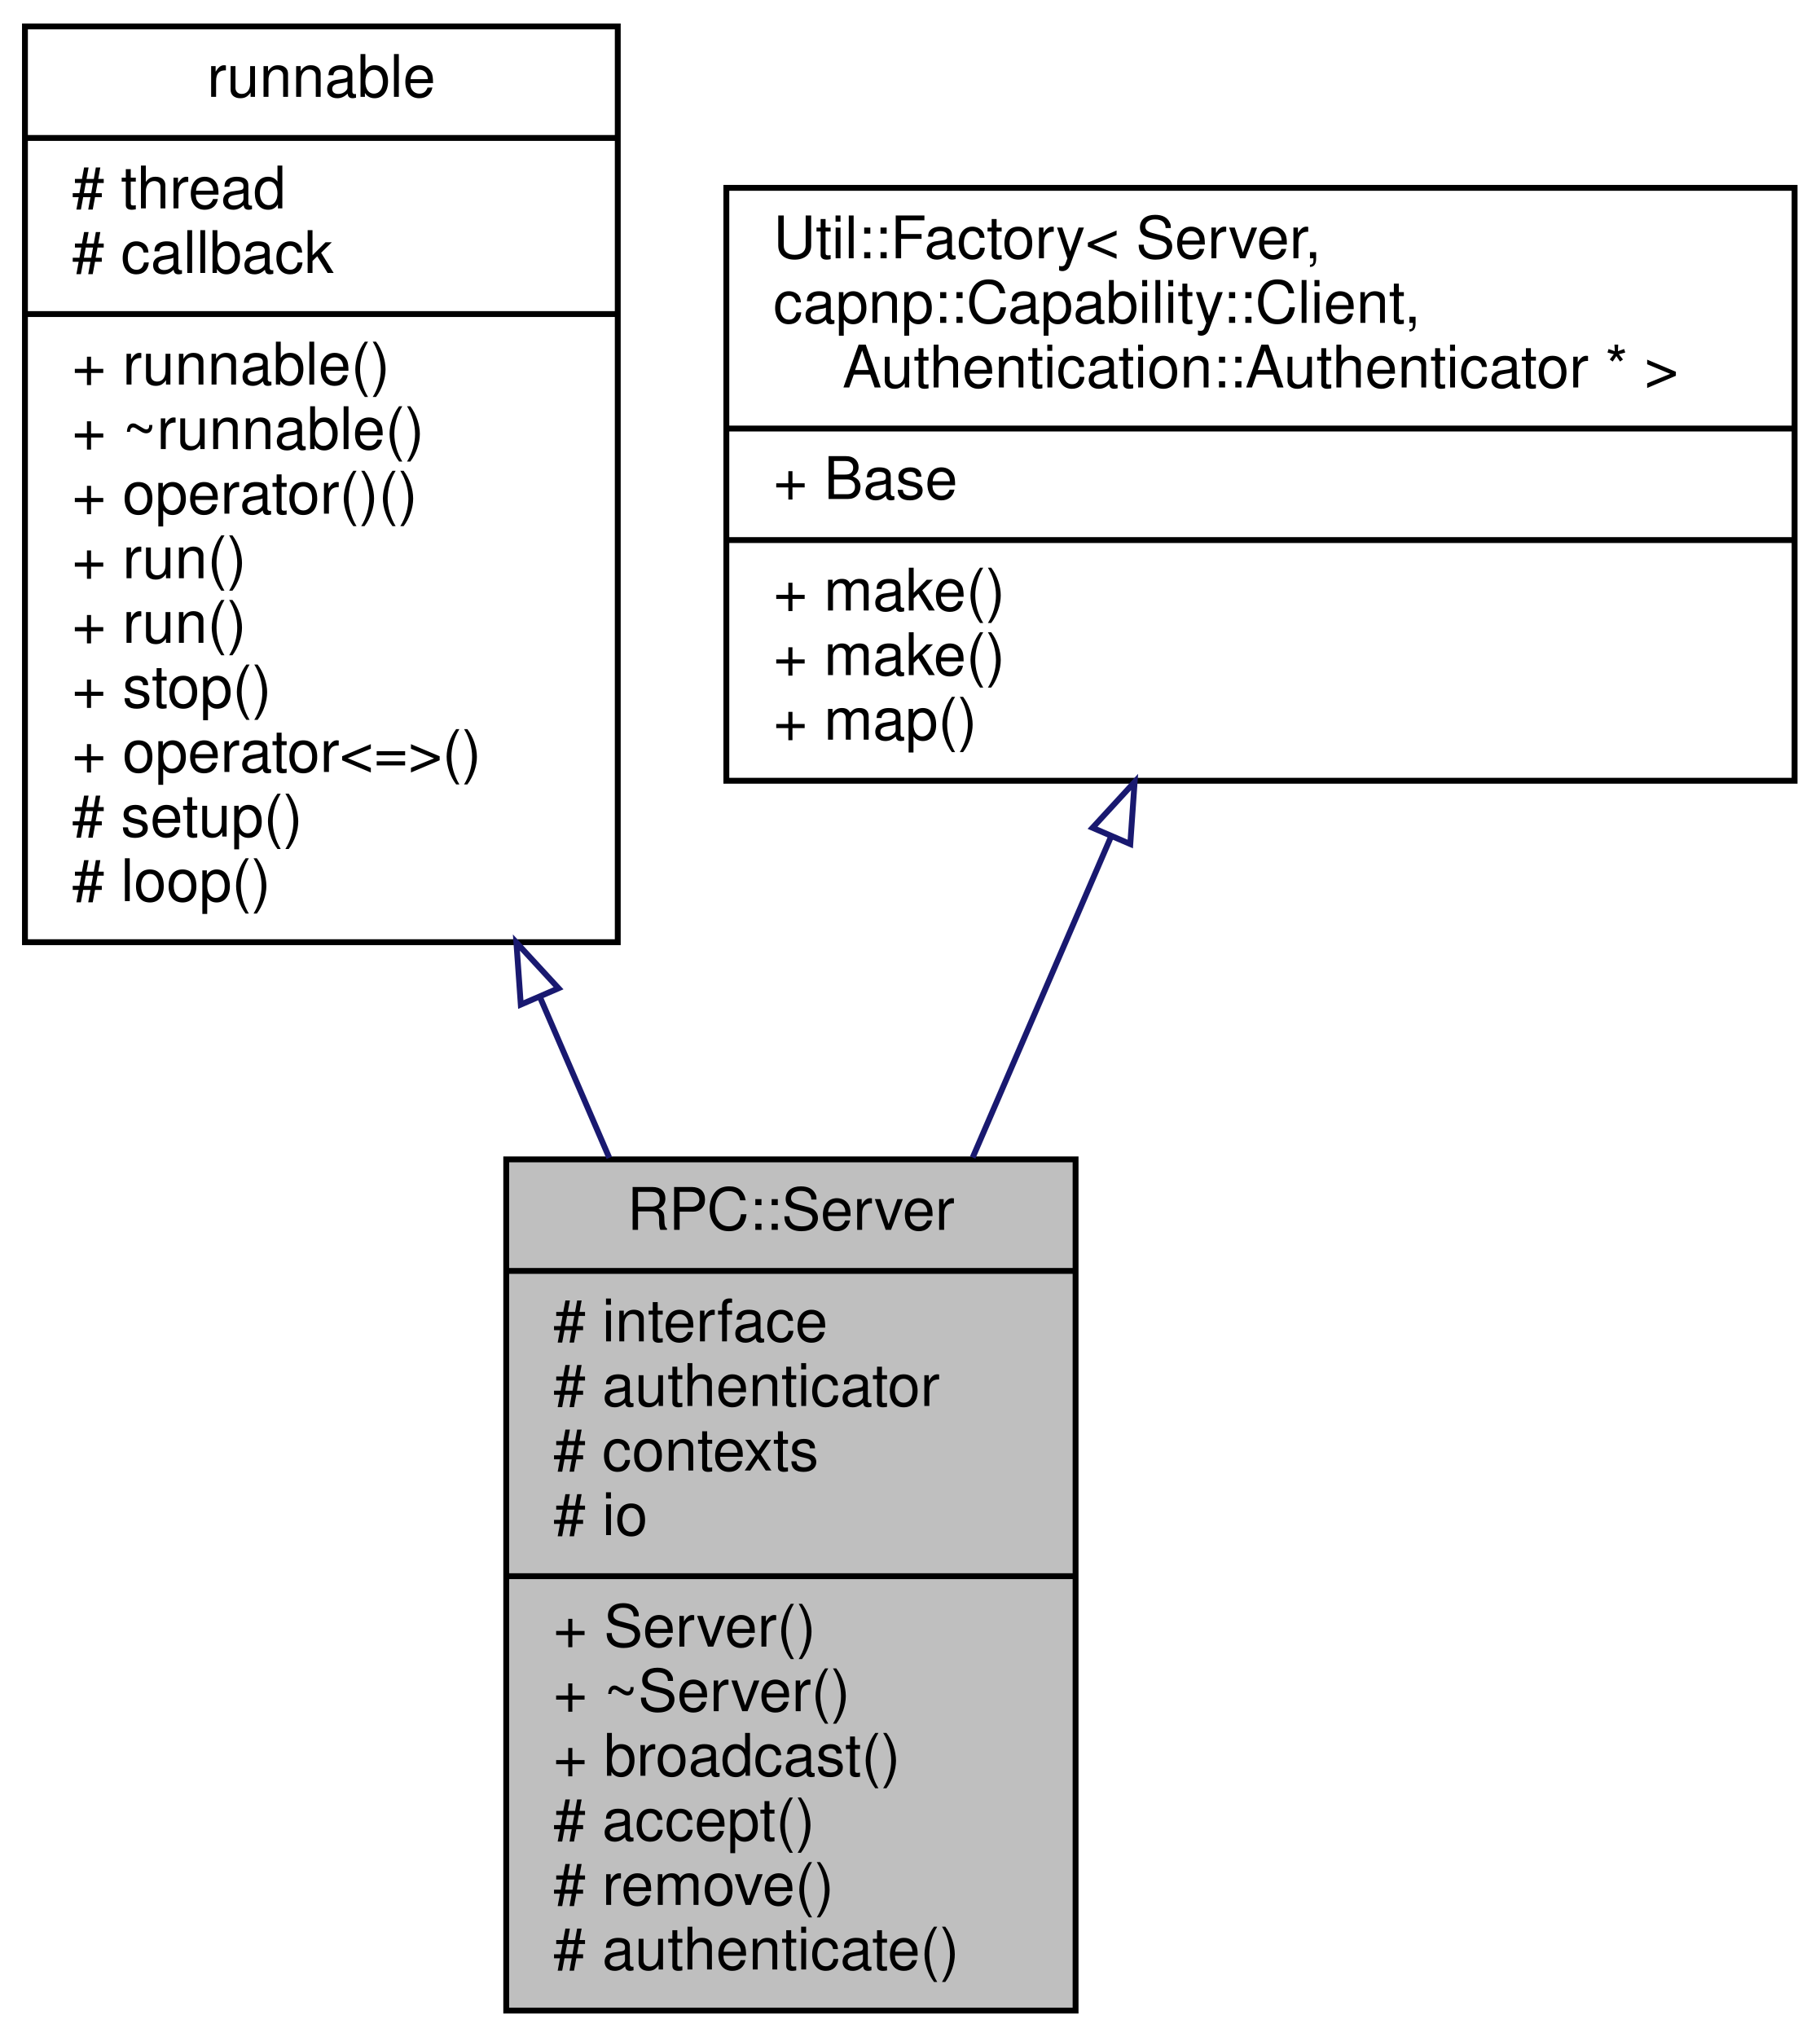
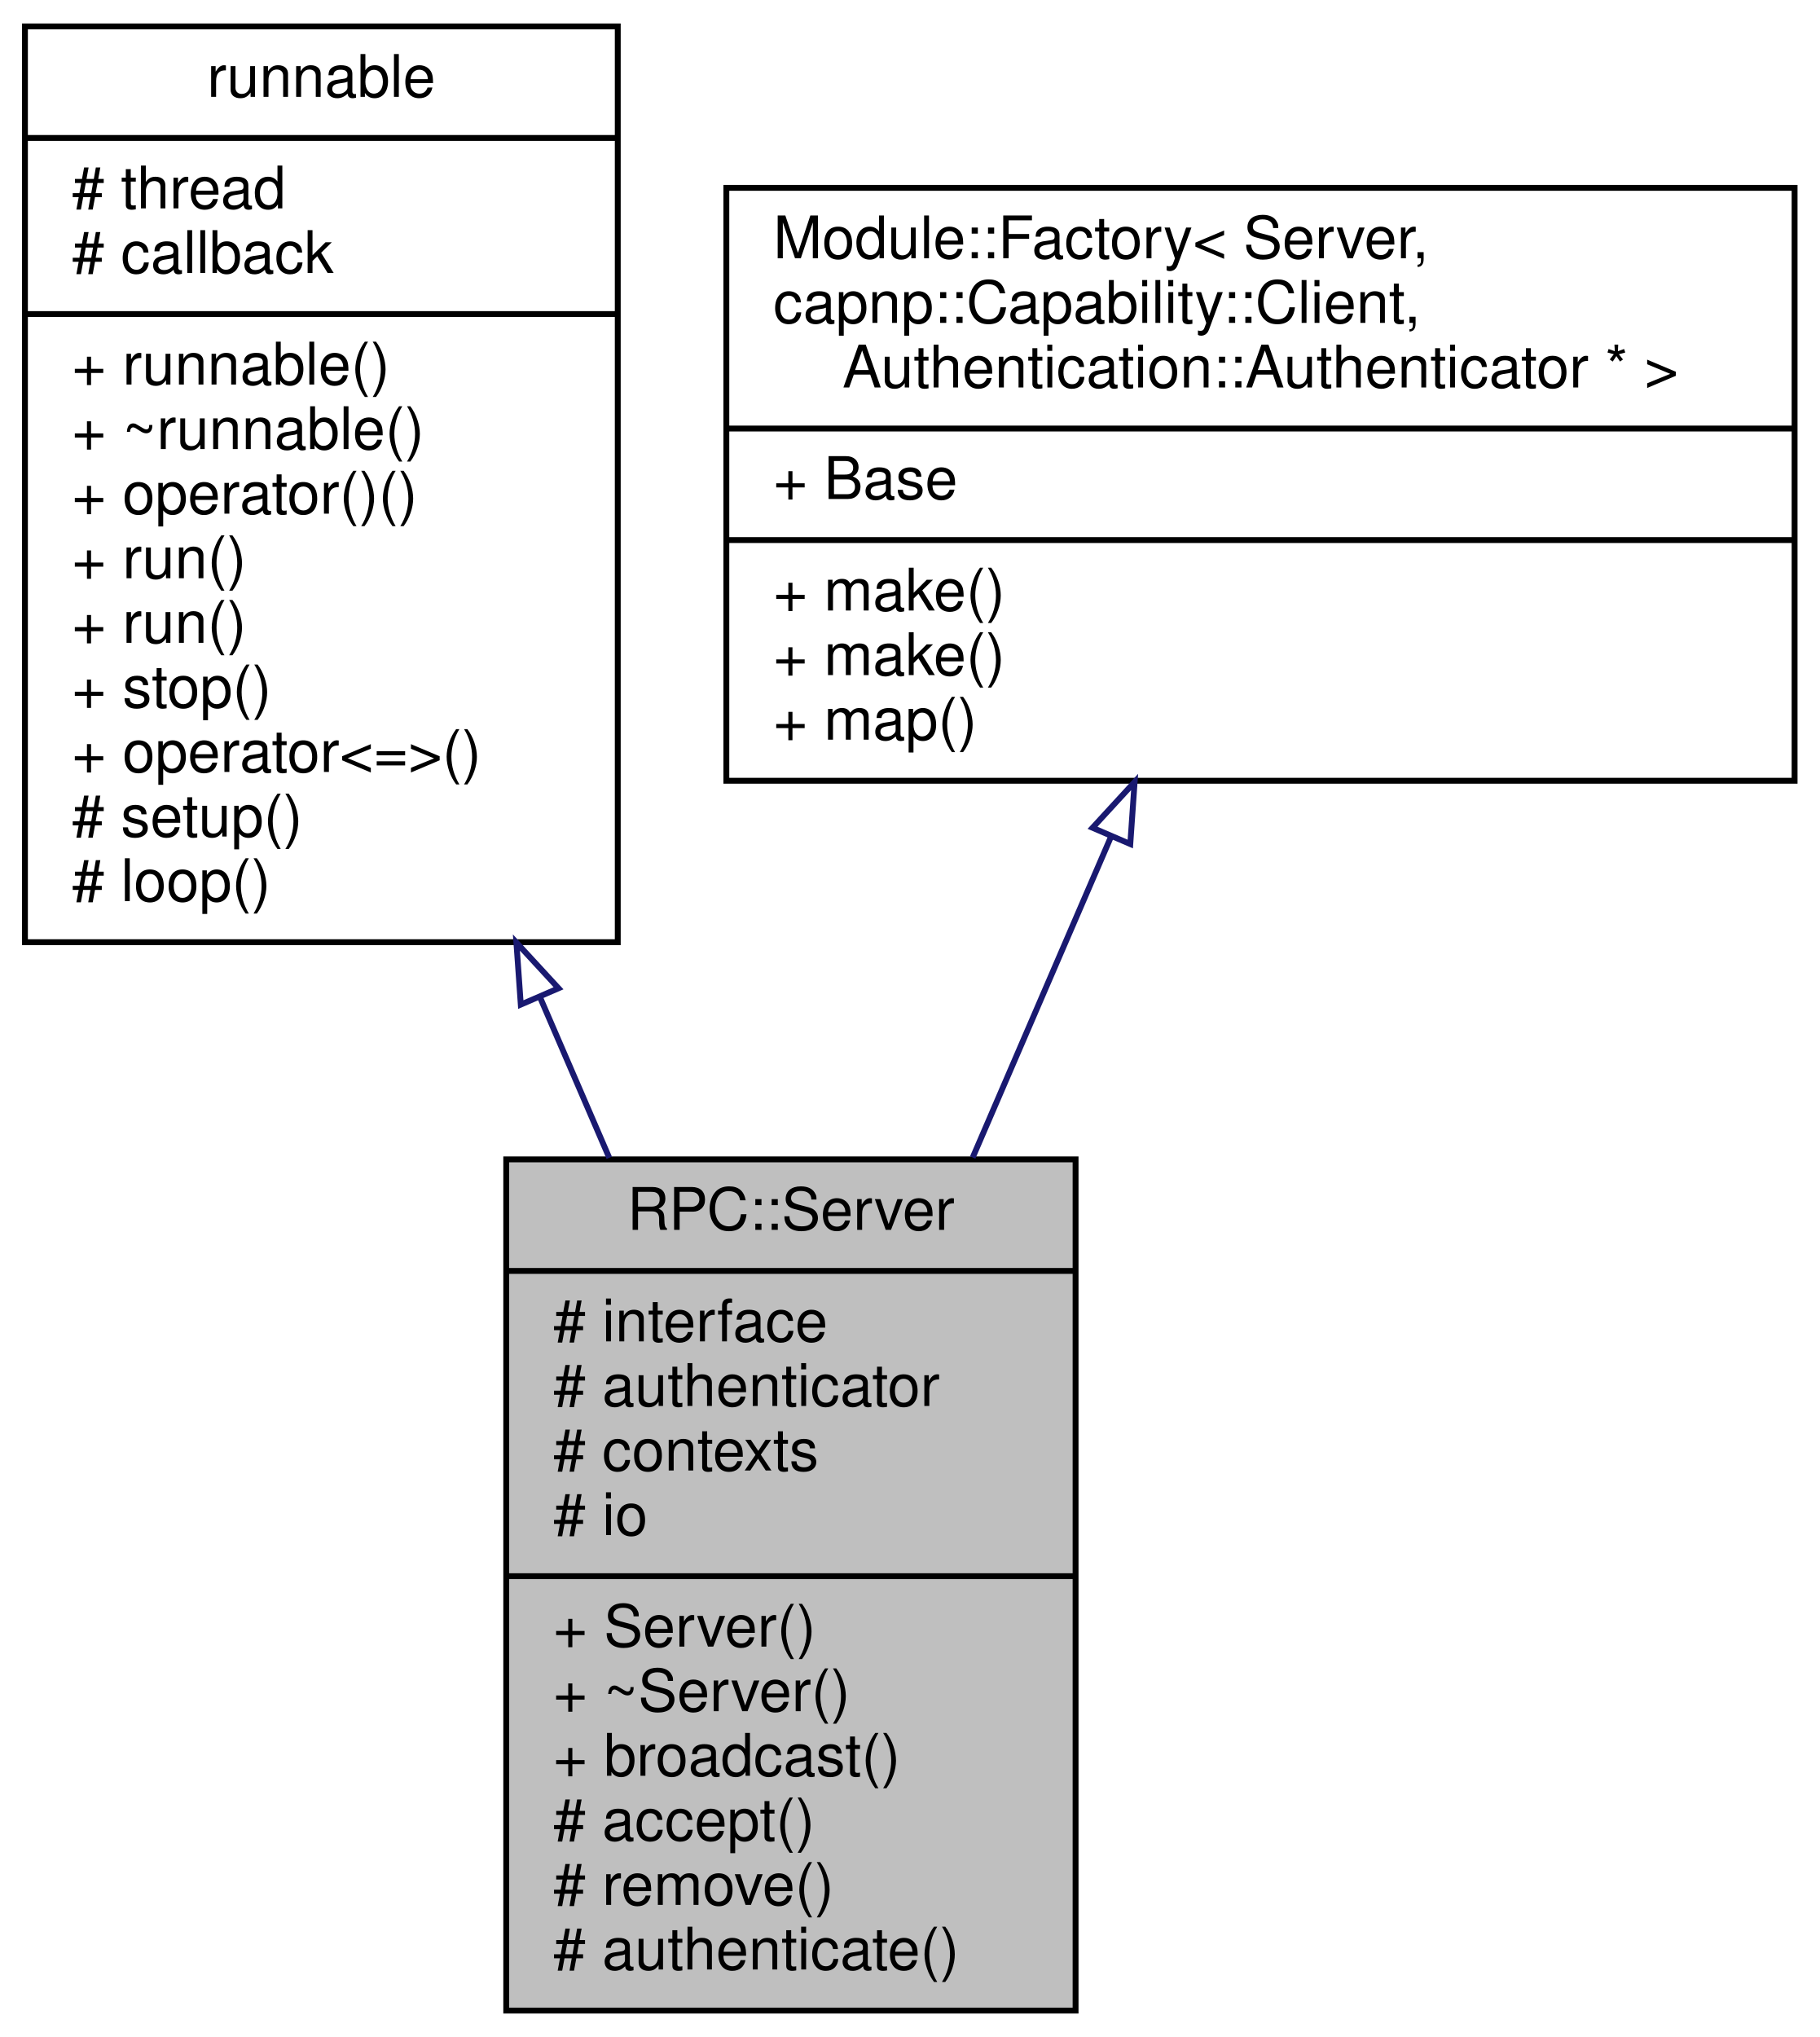
<svg xmlns="http://www.w3.org/2000/svg" xmlns:xlink="http://www.w3.org/1999/xlink" width="310pt" height="347pt" viewBox="0.00 0.00 309.50 347.00">
  <g id="graph0" class="graph" transform="scale(1 1) rotate(0) translate(4 343)">
    <g id="node1" class="node">
      <g id="a_node1">
        <a xlink:title=" ">
          <polygon fill="#bfbfbf" stroke="black" points="82,-0.5 82,-145.5 179,-145.5 179,-0.5 82,-0.5" />
          <text text-anchor="middle" x="130.5" y="-133.5" font-family="Helvetica,sans-Serif" font-size="10.00">RPC::Server</text>
          <polyline fill="none" stroke="black" points="82,-126.5 179,-126.5 " />
          <text text-anchor="start" x="90" y="-114.5" font-family="Helvetica,sans-Serif" font-size="10.00"># interface</text>
          <text text-anchor="start" x="90" y="-103.5" font-family="Helvetica,sans-Serif" font-size="10.00"># authenticator</text>
          <text text-anchor="start" x="90" y="-92.5" font-family="Helvetica,sans-Serif" font-size="10.00"># contexts</text>
          <text text-anchor="start" x="90" y="-81.5" font-family="Helvetica,sans-Serif" font-size="10.00"># io</text>
          <polyline fill="none" stroke="black" points="82,-74.5 179,-74.5 " />
          <text text-anchor="start" x="90" y="-62.5" font-family="Helvetica,sans-Serif" font-size="10.00">+ Server()</text>
          <text text-anchor="start" x="90" y="-51.5" font-family="Helvetica,sans-Serif" font-size="10.00">+ ~Server()</text>
          <text text-anchor="start" x="90" y="-40.5" font-family="Helvetica,sans-Serif" font-size="10.00">+ broadcast()</text>
          <text text-anchor="start" x="90" y="-29.5" font-family="Helvetica,sans-Serif" font-size="10.00"># accept()</text>
          <text text-anchor="start" x="90" y="-18.5" font-family="Helvetica,sans-Serif" font-size="10.00"># remove()</text>
          <text text-anchor="start" x="90" y="-7.5" font-family="Helvetica,sans-Serif" font-size="10.00"># authenticate()</text>
        </a>
      </g>
    </g>
    <g id="node2" class="node">
      <g id="a_node2">
        <a xlink:href="classrunnable.html" target="_top" xlink:title=" ">
          <polygon fill="none" stroke="black" points="0,-182.5 0,-338.5 101,-338.5 101,-182.5 0,-182.5" />
          <text text-anchor="middle" x="50.5" y="-326.5" font-family="Helvetica,sans-Serif" font-size="10.00">runnable</text>
          <polyline fill="none" stroke="black" points="0,-319.5 101,-319.5 " />
          <text text-anchor="start" x="8" y="-307.5" font-family="Helvetica,sans-Serif" font-size="10.00"># thread</text>
          <text text-anchor="start" x="8" y="-296.5" font-family="Helvetica,sans-Serif" font-size="10.00"># callback</text>
          <polyline fill="none" stroke="black" points="0,-289.5 101,-289.5 " />
          <text text-anchor="start" x="8" y="-277.5" font-family="Helvetica,sans-Serif" font-size="10.00">+ runnable()</text>
          <text text-anchor="start" x="8" y="-266.5" font-family="Helvetica,sans-Serif" font-size="10.00">+ ~runnable()</text>
          <text text-anchor="start" x="8" y="-255.5" font-family="Helvetica,sans-Serif" font-size="10.00">+ operator()()</text>
          <text text-anchor="start" x="8" y="-244.5" font-family="Helvetica,sans-Serif" font-size="10.00">+ run()</text>
          <text text-anchor="start" x="8" y="-233.5" font-family="Helvetica,sans-Serif" font-size="10.00">+ run()</text>
          <text text-anchor="start" x="8" y="-222.5" font-family="Helvetica,sans-Serif" font-size="10.00">+ stop()</text>
          <text text-anchor="start" x="8" y="-211.5" font-family="Helvetica,sans-Serif" font-size="10.00">+ operator&lt;=&gt;()</text>
          <text text-anchor="start" x="8" y="-200.5" font-family="Helvetica,sans-Serif" font-size="10.00"># setup()</text>
          <text text-anchor="start" x="8" y="-189.5" font-family="Helvetica,sans-Serif" font-size="10.00"># loop()</text>
        </a>
      </g>
    </g>
    <g id="edge1" class="edge">
      <path fill="none" stroke="midnightblue" d="M87.81,-172.99C91.74,-163.88 95.7,-154.69 99.55,-145.77" />
      <polygon fill="none" stroke="midnightblue" points="84.48,-171.87 83.73,-182.44 90.91,-174.65 84.48,-171.87" />
    </g>
    <g id="node3" class="node">
      <g id="a_node3">
-         <a xlink:href="classUtil_1_1Factory.html" target="_top" xlink:title=" ">
+         <a xlink:href="classModule_1_1Factory.html" target="_top" xlink:title=" ">
          <polygon fill="none" stroke="black" points="119.5,-210 119.5,-311 301.5,-311 301.5,-210 119.5,-210" />
-           <text text-anchor="start" x="127.5" y="-299" font-family="Helvetica,sans-Serif" font-size="10.00">Util::Factory&lt; Server,</text>
+           <text text-anchor="start" x="127.5" y="-299" font-family="Helvetica,sans-Serif" font-size="10.00">Module::Factory&lt; Server,</text>
          <text text-anchor="start" x="127.5" y="-288" font-family="Helvetica,sans-Serif" font-size="10.00"> capnp::Capability::Client,</text>
          <text text-anchor="middle" x="210.5" y="-277" font-family="Helvetica,sans-Serif" font-size="10.00"> Authentication::Authenticator * &gt;</text>
          <polyline fill="none" stroke="black" points="119.5,-270 301.5,-270 " />
          <text text-anchor="start" x="127.5" y="-258" font-family="Helvetica,sans-Serif" font-size="10.00">+ Base</text>
          <polyline fill="none" stroke="black" points="119.5,-251 301.5,-251 " />
          <text text-anchor="start" x="127.5" y="-239" font-family="Helvetica,sans-Serif" font-size="10.00">+ make()</text>
          <text text-anchor="start" x="127.5" y="-228" font-family="Helvetica,sans-Serif" font-size="10.00">+ make()</text>
          <text text-anchor="start" x="127.5" y="-217" font-family="Helvetica,sans-Serif" font-size="10.00">+ map()</text>
        </a>
      </g>
    </g>
    <g id="edge2" class="edge">
      <path fill="none" stroke="midnightblue" d="M184.99,-200.36C177.52,-183.02 169.25,-163.86 161.47,-145.82" />
      <polygon fill="none" stroke="midnightblue" points="181.89,-201.99 189.06,-209.79 188.32,-199.22 181.89,-201.99" />
    </g>
  </g>
</svg>
